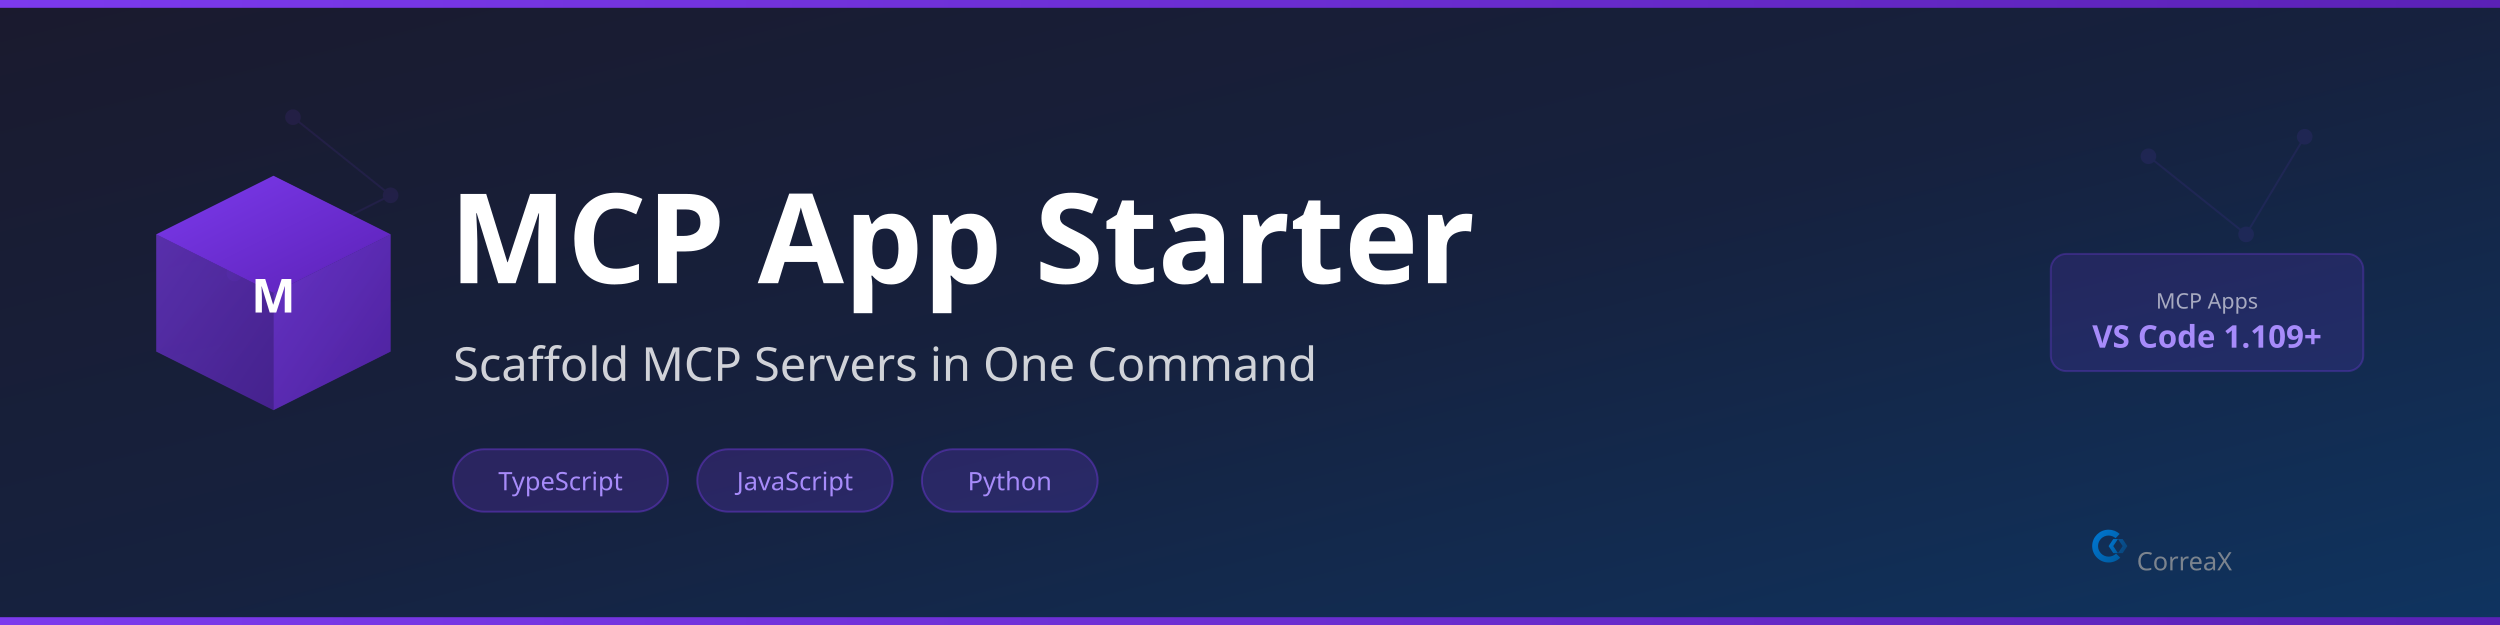
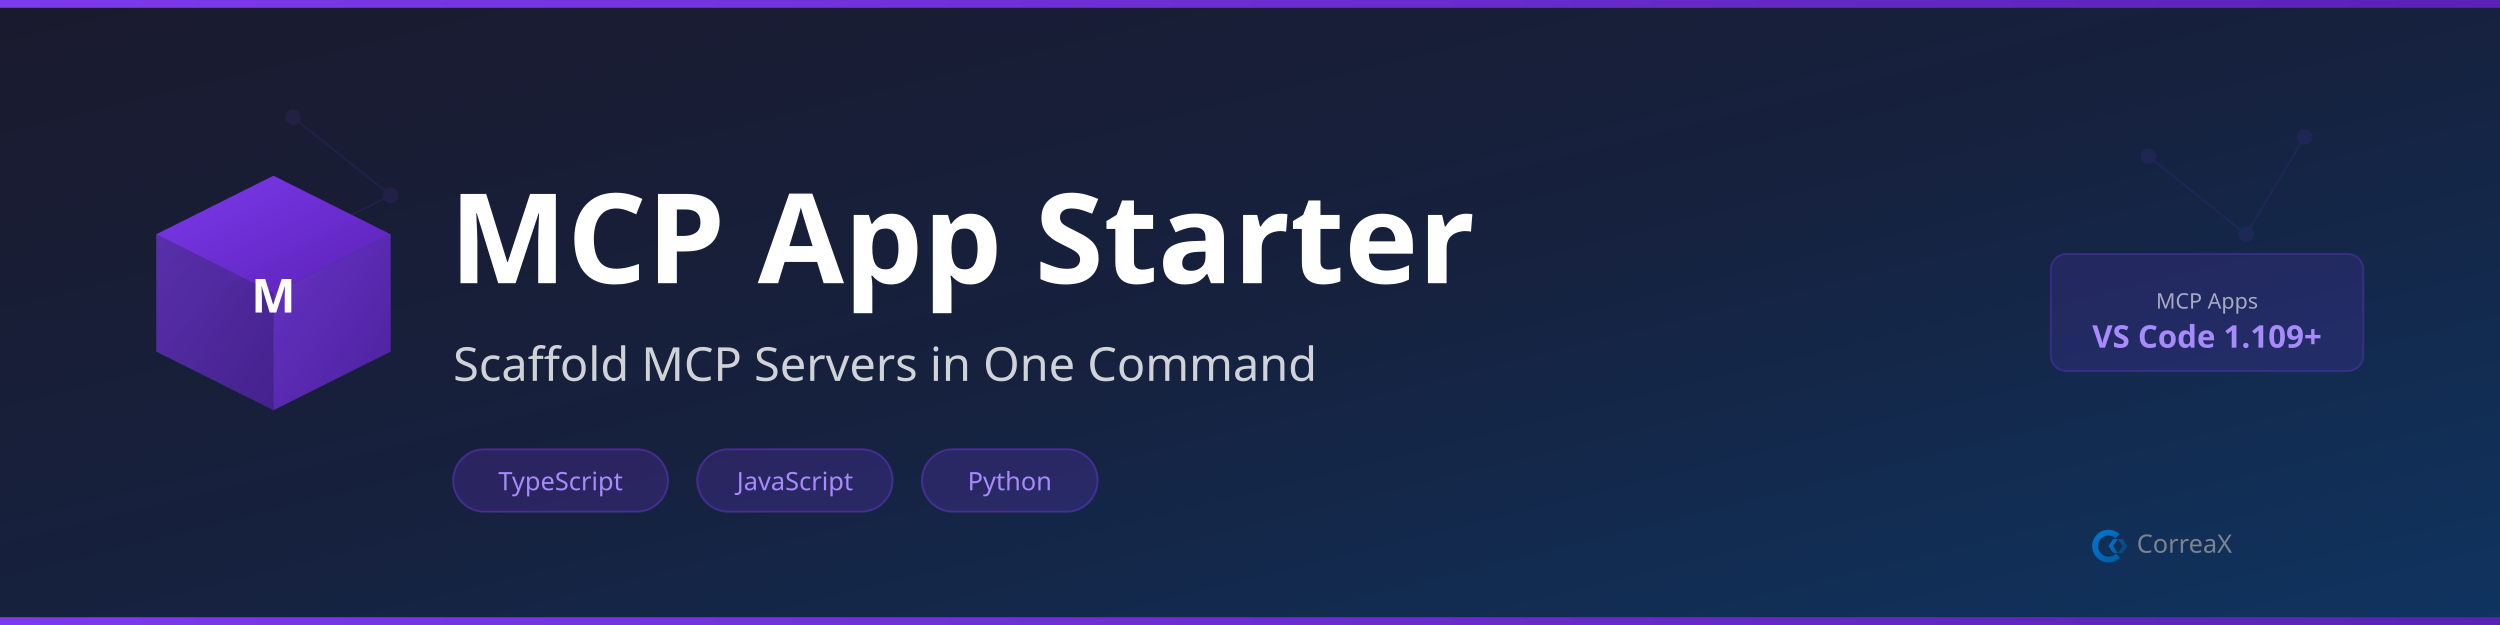
<svg xmlns="http://www.w3.org/2000/svg" viewBox="0 0 1280 320">
  <defs>
    <linearGradient id="bgGrad" x1="0%" y1="0%" x2="100%" y2="100%">
      <stop offset="0%" stop-color="#1a1a2e" />
      <stop offset="50%" stop-color="#16213e" />
      <stop offset="100%" stop-color="#0f3460" />
    </linearGradient>
    <linearGradient id="accentGrad" x1="0%" y1="0%" x2="100%" y2="0%">
      <stop offset="0%" stop-color="#7c3aed" />
      <stop offset="100%" stop-color="#5b21b6" />
    </linearGradient>
    <linearGradient id="cubeGrad" x1="0%" y1="0%" x2="100%" y2="100%">
      <stop offset="0%" stop-color="#7c3aed" />
      <stop offset="100%" stop-color="#5b21b6" />
    </linearGradient>
    <linearGradient id="cxGrad" x1="0%" y1="0%" x2="100%" y2="100%">
      <stop offset="0%" stop-color="#0078d4" />
      <stop offset="100%" stop-color="#005a9e" />
    </linearGradient>
  </defs>
  <rect width="1280" height="320" fill="url(#bgGrad)" />
  <rect x="0" y="0" width="1280" height="4" fill="url(#accentGrad)" />
  <rect x="0" y="316" width="1280" height="4" fill="url(#accentGrad)" />
  <g opacity="0.1">
    <circle cx="150" cy="60" r="4" fill="#7c3aed" />
    <circle cx="200" cy="100" r="4" fill="#7c3aed" />
    <circle cx="120" cy="140" r="4" fill="#7c3aed" />
    <line x1="150" y1="60" x2="200" y2="100" stroke="#7c3aed" stroke-width="1" />
    <line x1="200" y1="100" x2="120" y2="140" stroke="#7c3aed" stroke-width="1" />
    <circle cx="1100" cy="80" r="4" fill="#7c3aed" />
    <circle cx="1150" cy="120" r="4" fill="#7c3aed" />
    <circle cx="1180" cy="70" r="4" fill="#7c3aed" />
    <line x1="1100" y1="80" x2="1150" y2="120" stroke="#7c3aed" stroke-width="1" />
    <line x1="1150" y1="120" x2="1180" y2="70" stroke="#7c3aed" stroke-width="1" />
  </g>
  <g transform="translate(80, 90)">
    <path d="M60 0 L120 30 L120 90 L60 120 L0 90 L0 30 Z" fill="url(#cubeGrad)" opacity="0.3" />
    <path d="M60 0 L120 30 L60 60 L0 30 Z" fill="url(#cubeGrad)" />
    <path d="M60 60 L120 30 L120 90 L60 120 Z" fill="url(#cubeGrad)" opacity="0.7" />
    <path d="M0 30 L60 60 L60 120 L0 90 Z" fill="url(#cubeGrad)" opacity="0.5" />
    <text x="60" y="70" text-anchor="middle" font-family="Segoe UI, system-ui, sans-serif" font-size="24" font-weight="700" fill="#ffffff">M</text>
  </g>
  <text x="230" y="145" font-family="Segoe UI, system-ui, sans-serif" font-size="64" font-weight="700" fill="#ffffff">
    MCP App Starter
  </text>
  <text x="232" y="195" font-family="Segoe UI, system-ui, sans-serif" font-size="24" fill="rgba(255,255,255,0.8)">
    Scaffold MCP Servers in One Command
  </text>
  <g transform="translate(232, 230)">
    <rect x="0" y="0" width="110" height="32" rx="16" fill="rgba(124,58,237,0.2)" stroke="rgba(124,58,237,0.4)" stroke-width="1" />
    <text x="55" y="21" text-anchor="middle" font-family="Segoe UI, system-ui, sans-serif" font-size="13" fill="#a78bfa">TypeScript</text>
    <rect x="125" y="0" width="100" height="32" rx="16" fill="rgba(124,58,237,0.2)" stroke="rgba(124,58,237,0.4)" stroke-width="1" />
    <text x="175" y="21" text-anchor="middle" font-family="Segoe UI, system-ui, sans-serif" font-size="13" fill="#a78bfa">JavaScript</text>
    <rect x="240" y="0" width="90" height="32" rx="16" fill="rgba(124,58,237,0.2)" stroke="rgba(124,58,237,0.4)" stroke-width="1" />
    <text x="285" y="21" text-anchor="middle" font-family="Segoe UI, system-ui, sans-serif" font-size="13" fill="#a78bfa">Python</text>
  </g>
  <g transform="translate(1050, 130)">
    <rect x="0" y="0" width="160" height="60" rx="8" fill="rgba(124,58,237,0.15)" stroke="rgba(124,58,237,0.3)" stroke-width="1" />
    <text x="80" y="28" text-anchor="middle" font-family="Segoe UI, system-ui, sans-serif" font-size="11" fill="rgba(255,255,255,0.6)">MCP Apps</text>
    <text x="80" y="48" text-anchor="middle" font-family="Segoe UI, system-ui, sans-serif" font-size="16" font-weight="600" fill="#a78bfa">VS Code 1.109+</text>
  </g>
  <g transform="translate(1070, 270)">
    <g transform="scale(0.6)">
      <path d="M16 2C8.268 2 2 8.268 2 16s6.268 14 14 14c3.866 0 7.389-1.568 9.928-4.1l-3.535-3.536A9.002 9.002 0 0116 25c-4.97 0-9-4.03-9-9s4.03-9 9-9c2.29 0 4.38.857 5.971 2.268l3.464-3.639C22.993 3.352 19.66 2 16 2z" fill="url(#cxGrad)" />
      <path d="M20 10l-4 6 4 6h4l-4-6 4-6h-4z" fill="url(#cxGrad)" />
      <path d="M24 10l4 6-4 6h4l4-6-4-6h-4z" fill="url(#cxGrad)" opacity="0.5" />
    </g>
-     <text x="24" y="22" font-family="Segoe UI, system-ui, sans-serif" font-size="13" fill="rgba(160,160,160,0.75)">CorreaX</text>
+     <text x="24" y="13" font-family="Segoe UI, system-ui, sans-serif" font-size="13" fill="rgba(160,160,160,0.75)">CorreaX</text>
  </g>
</svg>
